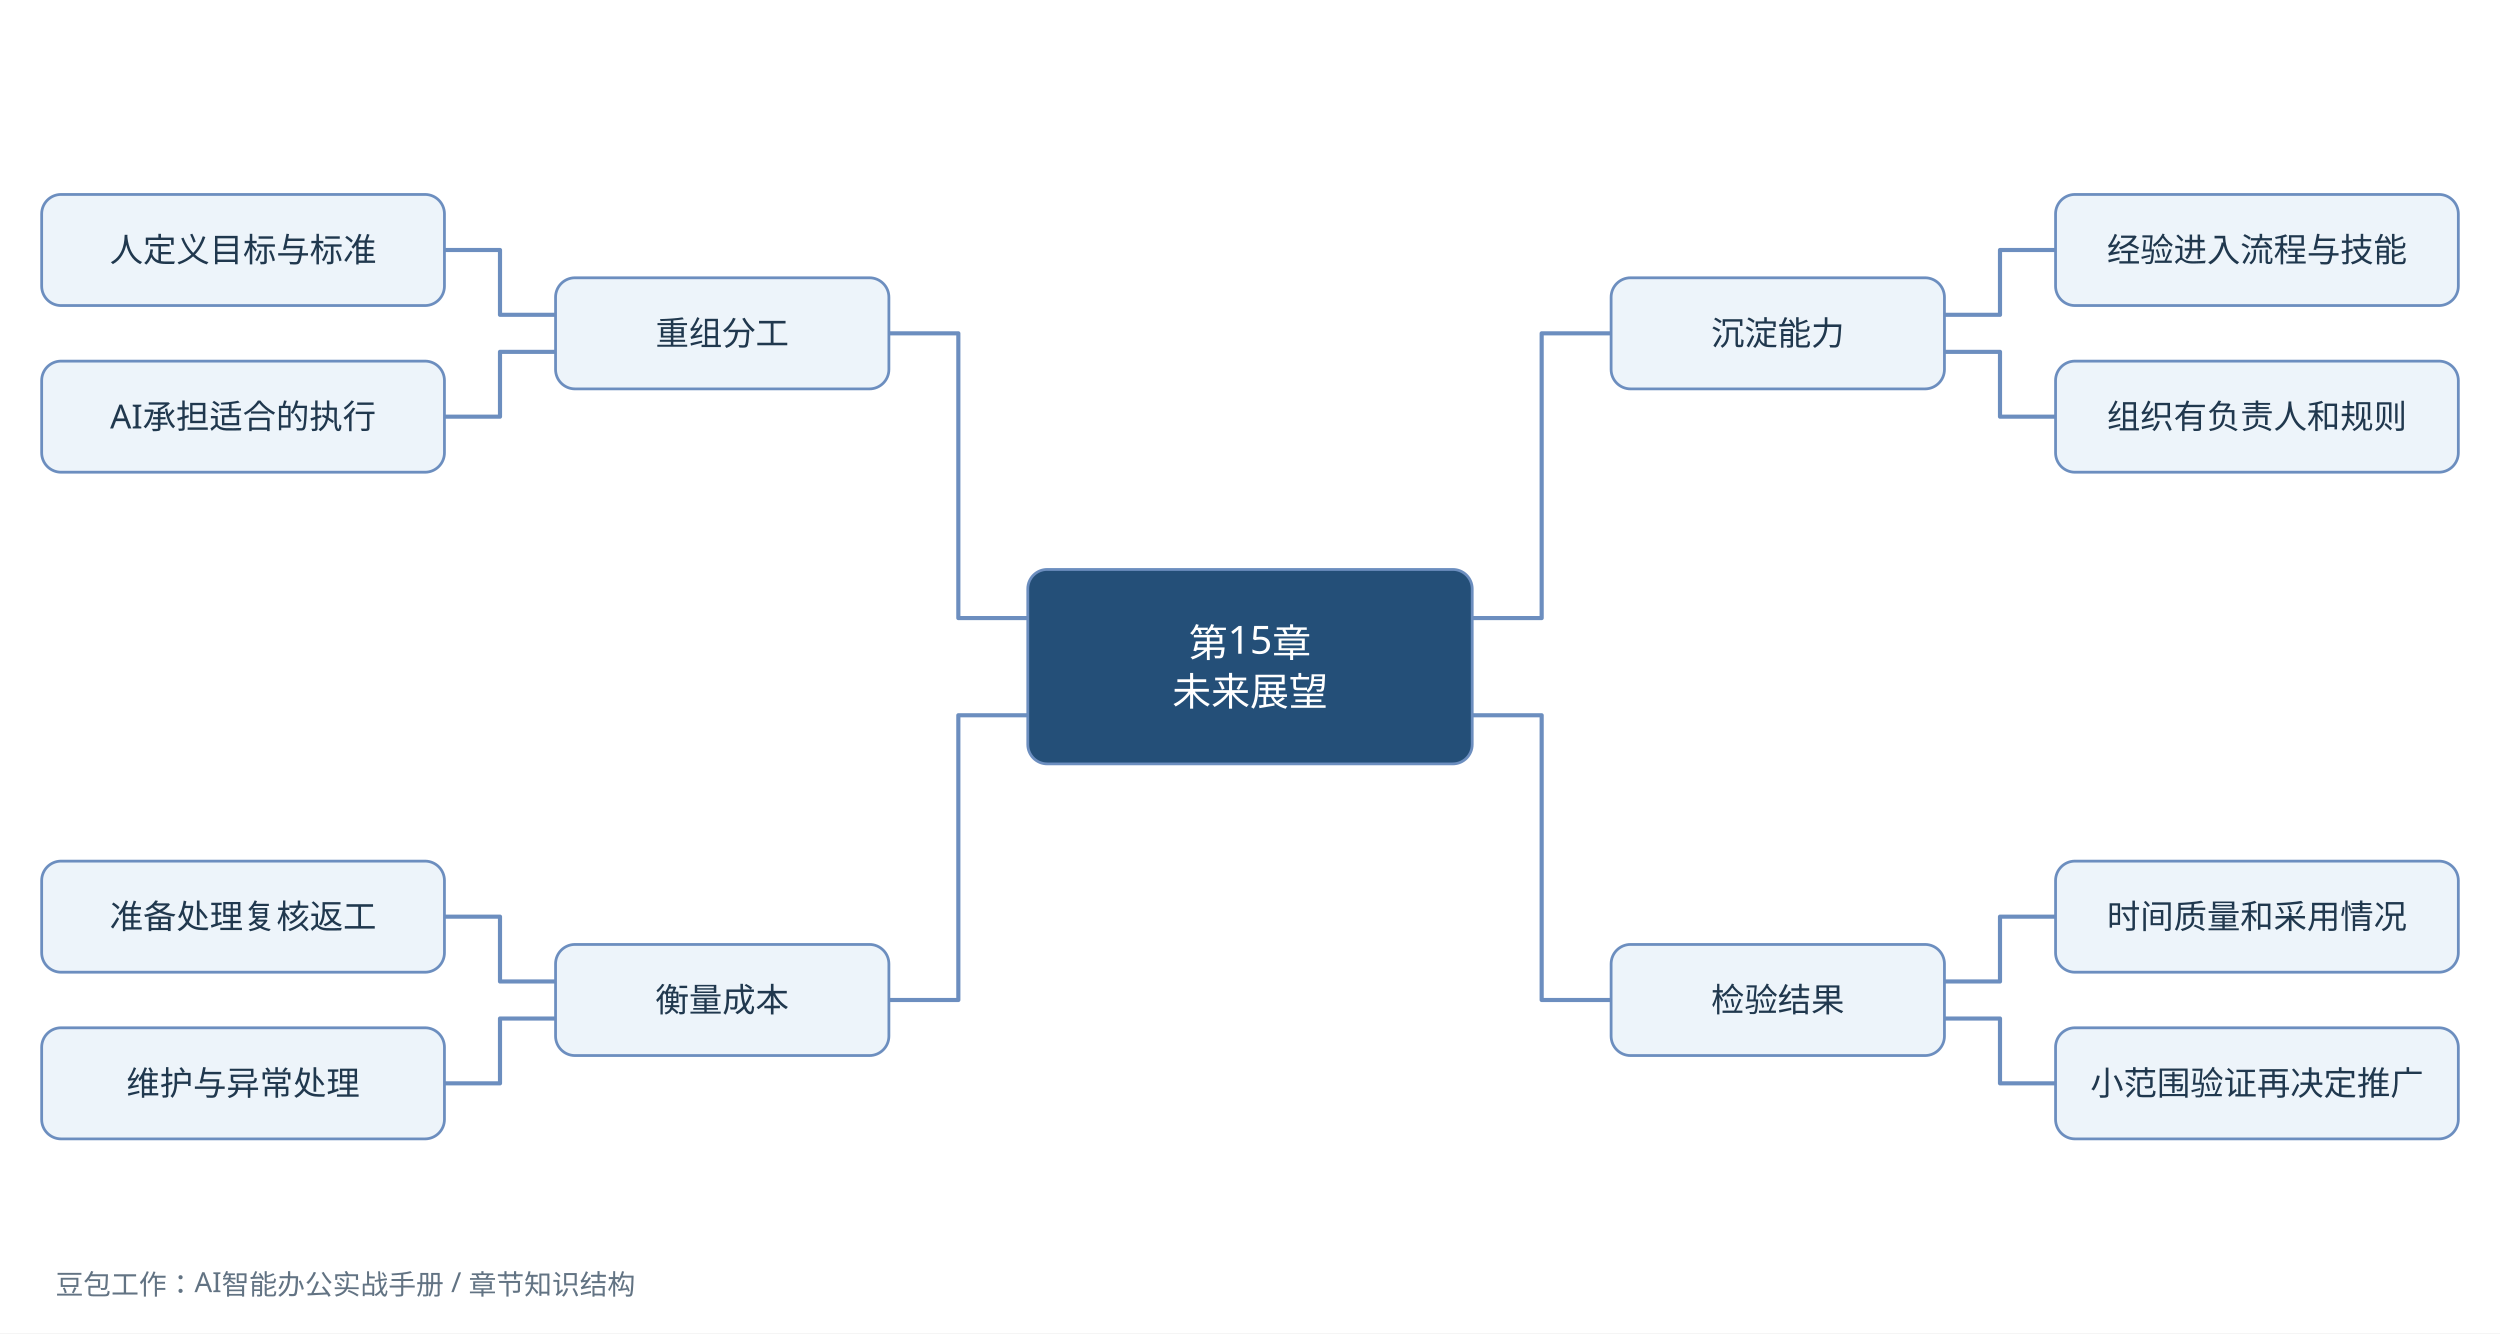
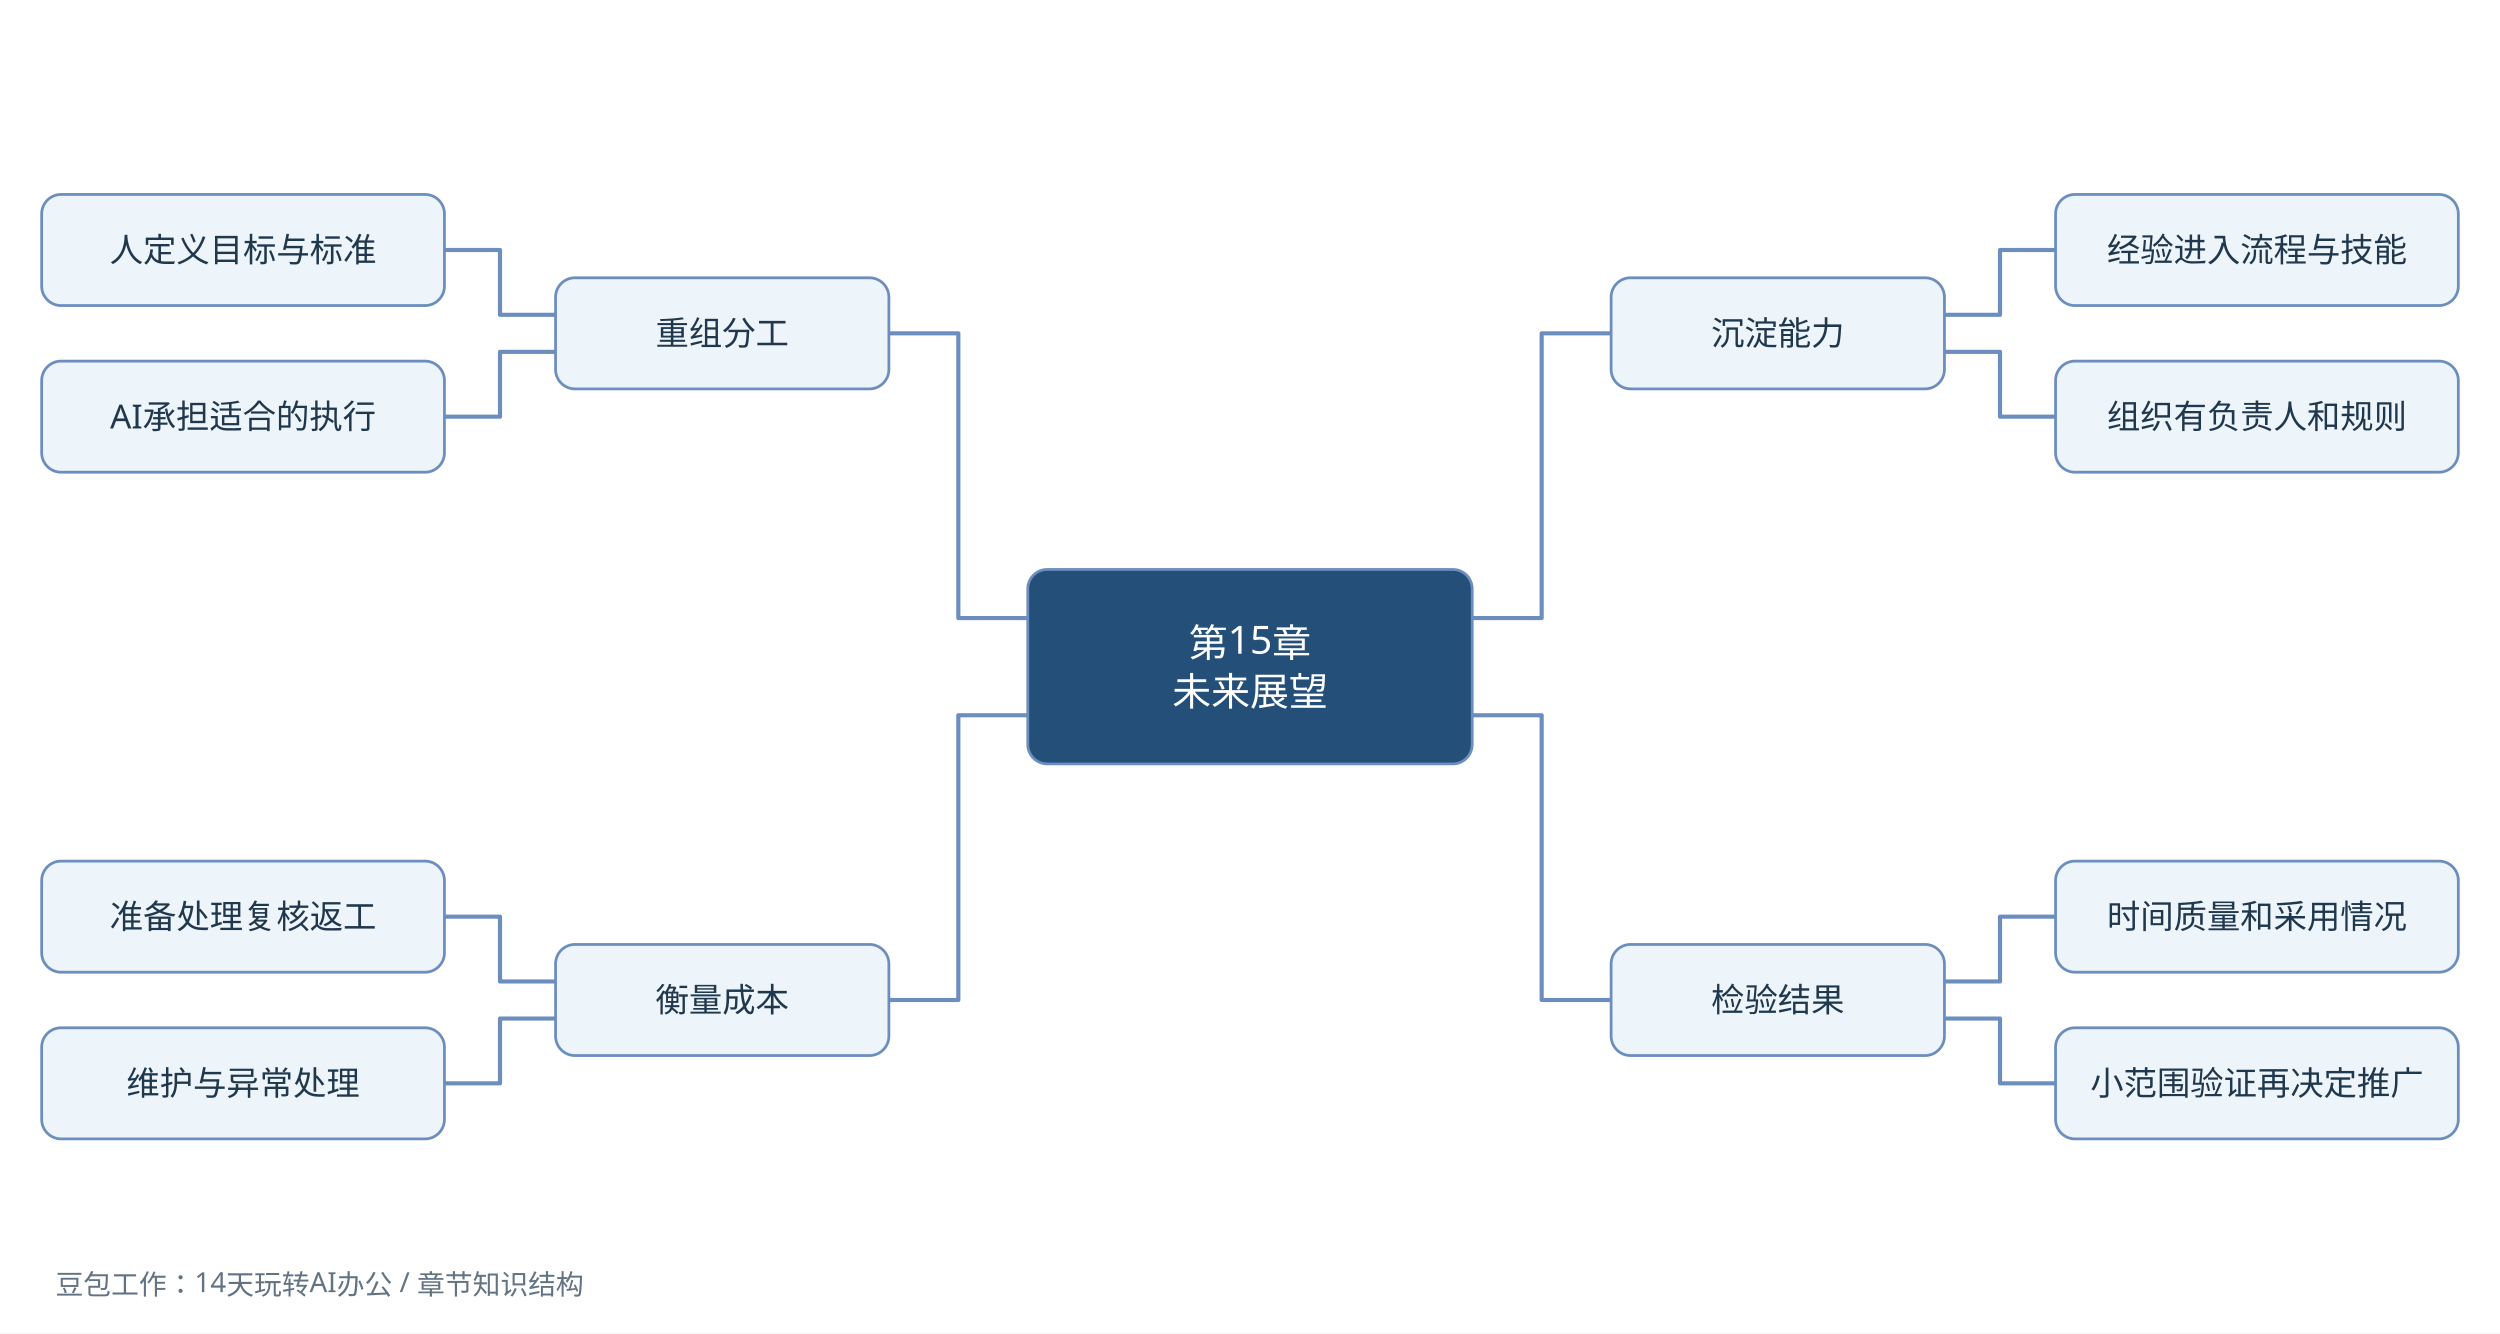
<svg xmlns="http://www.w3.org/2000/svg" width="1800" height="960" viewBox="0 0 1800 960">
  <rect width="100%" height="100%" fill="white" />
  <polyline points="740,445 690,445 690,240 640,240" fill="none" stroke="#6C8EBF" stroke-width="3" stroke-linejoin="round" />
  <polyline points="400,226.667 360,226.667 360,180 320,180" fill="none" stroke="#6C8EBF" stroke-width="3" stroke-linejoin="round" />
  <polyline points="400,253.333 360,253.333 360,300 320,300" fill="none" stroke="#6C8EBF" stroke-width="3" stroke-linejoin="round" />
  <polyline points="740,515 690,515 690,720 640,720" fill="none" stroke="#6C8EBF" stroke-width="3" stroke-linejoin="round" />
  <polyline points="400,706.667 360,706.667 360,660 320,660" fill="none" stroke="#6C8EBF" stroke-width="3" stroke-linejoin="round" />
  <polyline points="400,733.333 360,733.333 360,780 320,780" fill="none" stroke="#6C8EBF" stroke-width="3" stroke-linejoin="round" />
  <polyline points="1060,445 1110,445 1110,240 1160,240" fill="none" stroke="#6C8EBF" stroke-width="3" stroke-linejoin="round" />
  <polyline points="1400,226.667 1440,226.667 1440,180 1480,180" fill="none" stroke="#6C8EBF" stroke-width="3" stroke-linejoin="round" />
  <polyline points="1400,253.333 1440,253.333 1440,300 1480,300" fill="none" stroke="#6C8EBF" stroke-width="3" stroke-linejoin="round" />
  <polyline points="1060,515 1110,515 1110,720 1160,720" fill="none" stroke="#6C8EBF" stroke-width="3" stroke-linejoin="round" />
  <polyline points="1400,706.667 1440,706.667 1440,660 1480,660" fill="none" stroke="#6C8EBF" stroke-width="3" stroke-linejoin="round" />
  <polyline points="1400,733.333 1440,733.333 1440,780 1480,780" fill="none" stroke="#6C8EBF" stroke-width="3" stroke-linejoin="round" />
  <rect x="740" y="410" width="320" height="140" rx="14" fill="#244F78" stroke="#6C8EBF" stroke-width="2" />
  <text x="900" y="473" text-anchor="middle" font-family="Microsoft YaHei, sans-serif" font-size="28" fill="#FFFFFF">第15章</text>
  <text x="900" y="508" text-anchor="middle" font-family="Microsoft YaHei, sans-serif" font-size="28" fill="#FFFFFF">未来展望</text>
  <rect x="400" y="200" width="240" height="80" rx="14" fill="#EDF4FA" stroke="#6C8EBF" stroke-width="2" />
  <text x="520" y="248.5" text-anchor="middle" font-family="Microsoft YaHei, sans-serif" font-size="24" fill="#20384E">重组分工</text>
  <rect x="30" y="140" width="290" height="80" rx="14" fill="#EDF4FA" stroke="#6C8EBF" stroke-width="2" />
  <text x="175" y="188.5" text-anchor="middle" font-family="Microsoft YaHei, sans-serif" font-size="24" fill="#20384E">人定义目标与标准</text>
  <rect x="30" y="260" width="290" height="80" rx="14" fill="#EDF4FA" stroke="#6C8EBF" stroke-width="2" />
  <text x="175" y="308.5" text-anchor="middle" font-family="Microsoft YaHei, sans-serif" font-size="24" fill="#20384E">AI承担适合的执行</text>
  <rect x="400" y="680" width="240" height="80" rx="14" fill="#EDF4FA" stroke="#6C8EBF" stroke-width="2" />
  <text x="520" y="728.5" text-anchor="middle" font-family="Microsoft YaHei, sans-serif" font-size="24" fill="#20384E">衡量成本</text>
  <rect x="30" y="620" width="290" height="80" rx="14" fill="#EDF4FA" stroke="#6C8EBF" stroke-width="2" />
  <text x="175" y="668.5" text-anchor="middle" font-family="Microsoft YaHei, sans-serif" font-size="24" fill="#20384E">准备处理复核返工</text>
  <rect x="30" y="740" width="290" height="80" rx="14" fill="#EDF4FA" stroke="#6C8EBF" stroke-width="2" />
  <text x="175" y="788.5" text-anchor="middle" font-family="Microsoft YaHei, sans-serif" font-size="24" fill="#20384E">维护与异常处理</text>
  <rect x="1160" y="200" width="240" height="80" rx="14" fill="#EDF4FA" stroke="#6C8EBF" stroke-width="2" />
  <text x="1280" y="248.5" text-anchor="middle" font-family="Microsoft YaHei, sans-serif" font-size="24" fill="#20384E">沉淀能力</text>
  <rect x="1480" y="140" width="290" height="80" rx="14" fill="#EDF4FA" stroke="#6C8EBF" stroke-width="2" />
  <text x="1625" y="188.5" text-anchor="middle" font-family="Microsoft YaHei, sans-serif" font-size="24" fill="#20384E">经验进入流程与技能</text>
  <rect x="1480" y="260" width="290" height="80" rx="14" fill="#EDF4FA" stroke="#6C8EBF" stroke-width="2" />
  <text x="1625" y="308.5" text-anchor="middle" font-family="Microsoft YaHei, sans-serif" font-size="24" fill="#20384E">组织有负责人和规则</text>
  <rect x="1160" y="680" width="240" height="80" rx="14" fill="#EDF4FA" stroke="#6C8EBF" stroke-width="2" />
  <text x="1280" y="728.5" text-anchor="middle" font-family="Microsoft YaHei, sans-serif" font-size="24" fill="#20384E">检验结果</text>
  <rect x="1480" y="620" width="290" height="80" rx="14" fill="#EDF4FA" stroke="#6C8EBF" stroke-width="2" />
  <text x="1625" y="668.5" text-anchor="middle" font-family="Microsoft YaHei, sans-serif" font-size="24" fill="#20384E">时间质量和采用情况</text>
  <rect x="1480" y="740" width="290" height="80" rx="14" fill="#EDF4FA" stroke="#6C8EBF" stroke-width="2" />
  <text x="1625" y="788.5" text-anchor="middle" font-family="Microsoft YaHei, sans-serif" font-size="24" fill="#20384E">小范围验证再决定推广</text>
-   <text x="40" y="932" font-family="Microsoft YaHei, sans-serif" font-size="20" fill="#627383">豆包工作：AI智能办公实战手册  /  章节知识结构</text>
+   <text x="40" y="932" font-family="Microsoft YaHei, sans-serif" font-size="20" fill="#627383">豆包工作：14天玩转AI办公  /  章节知识结构</text>
</svg>
